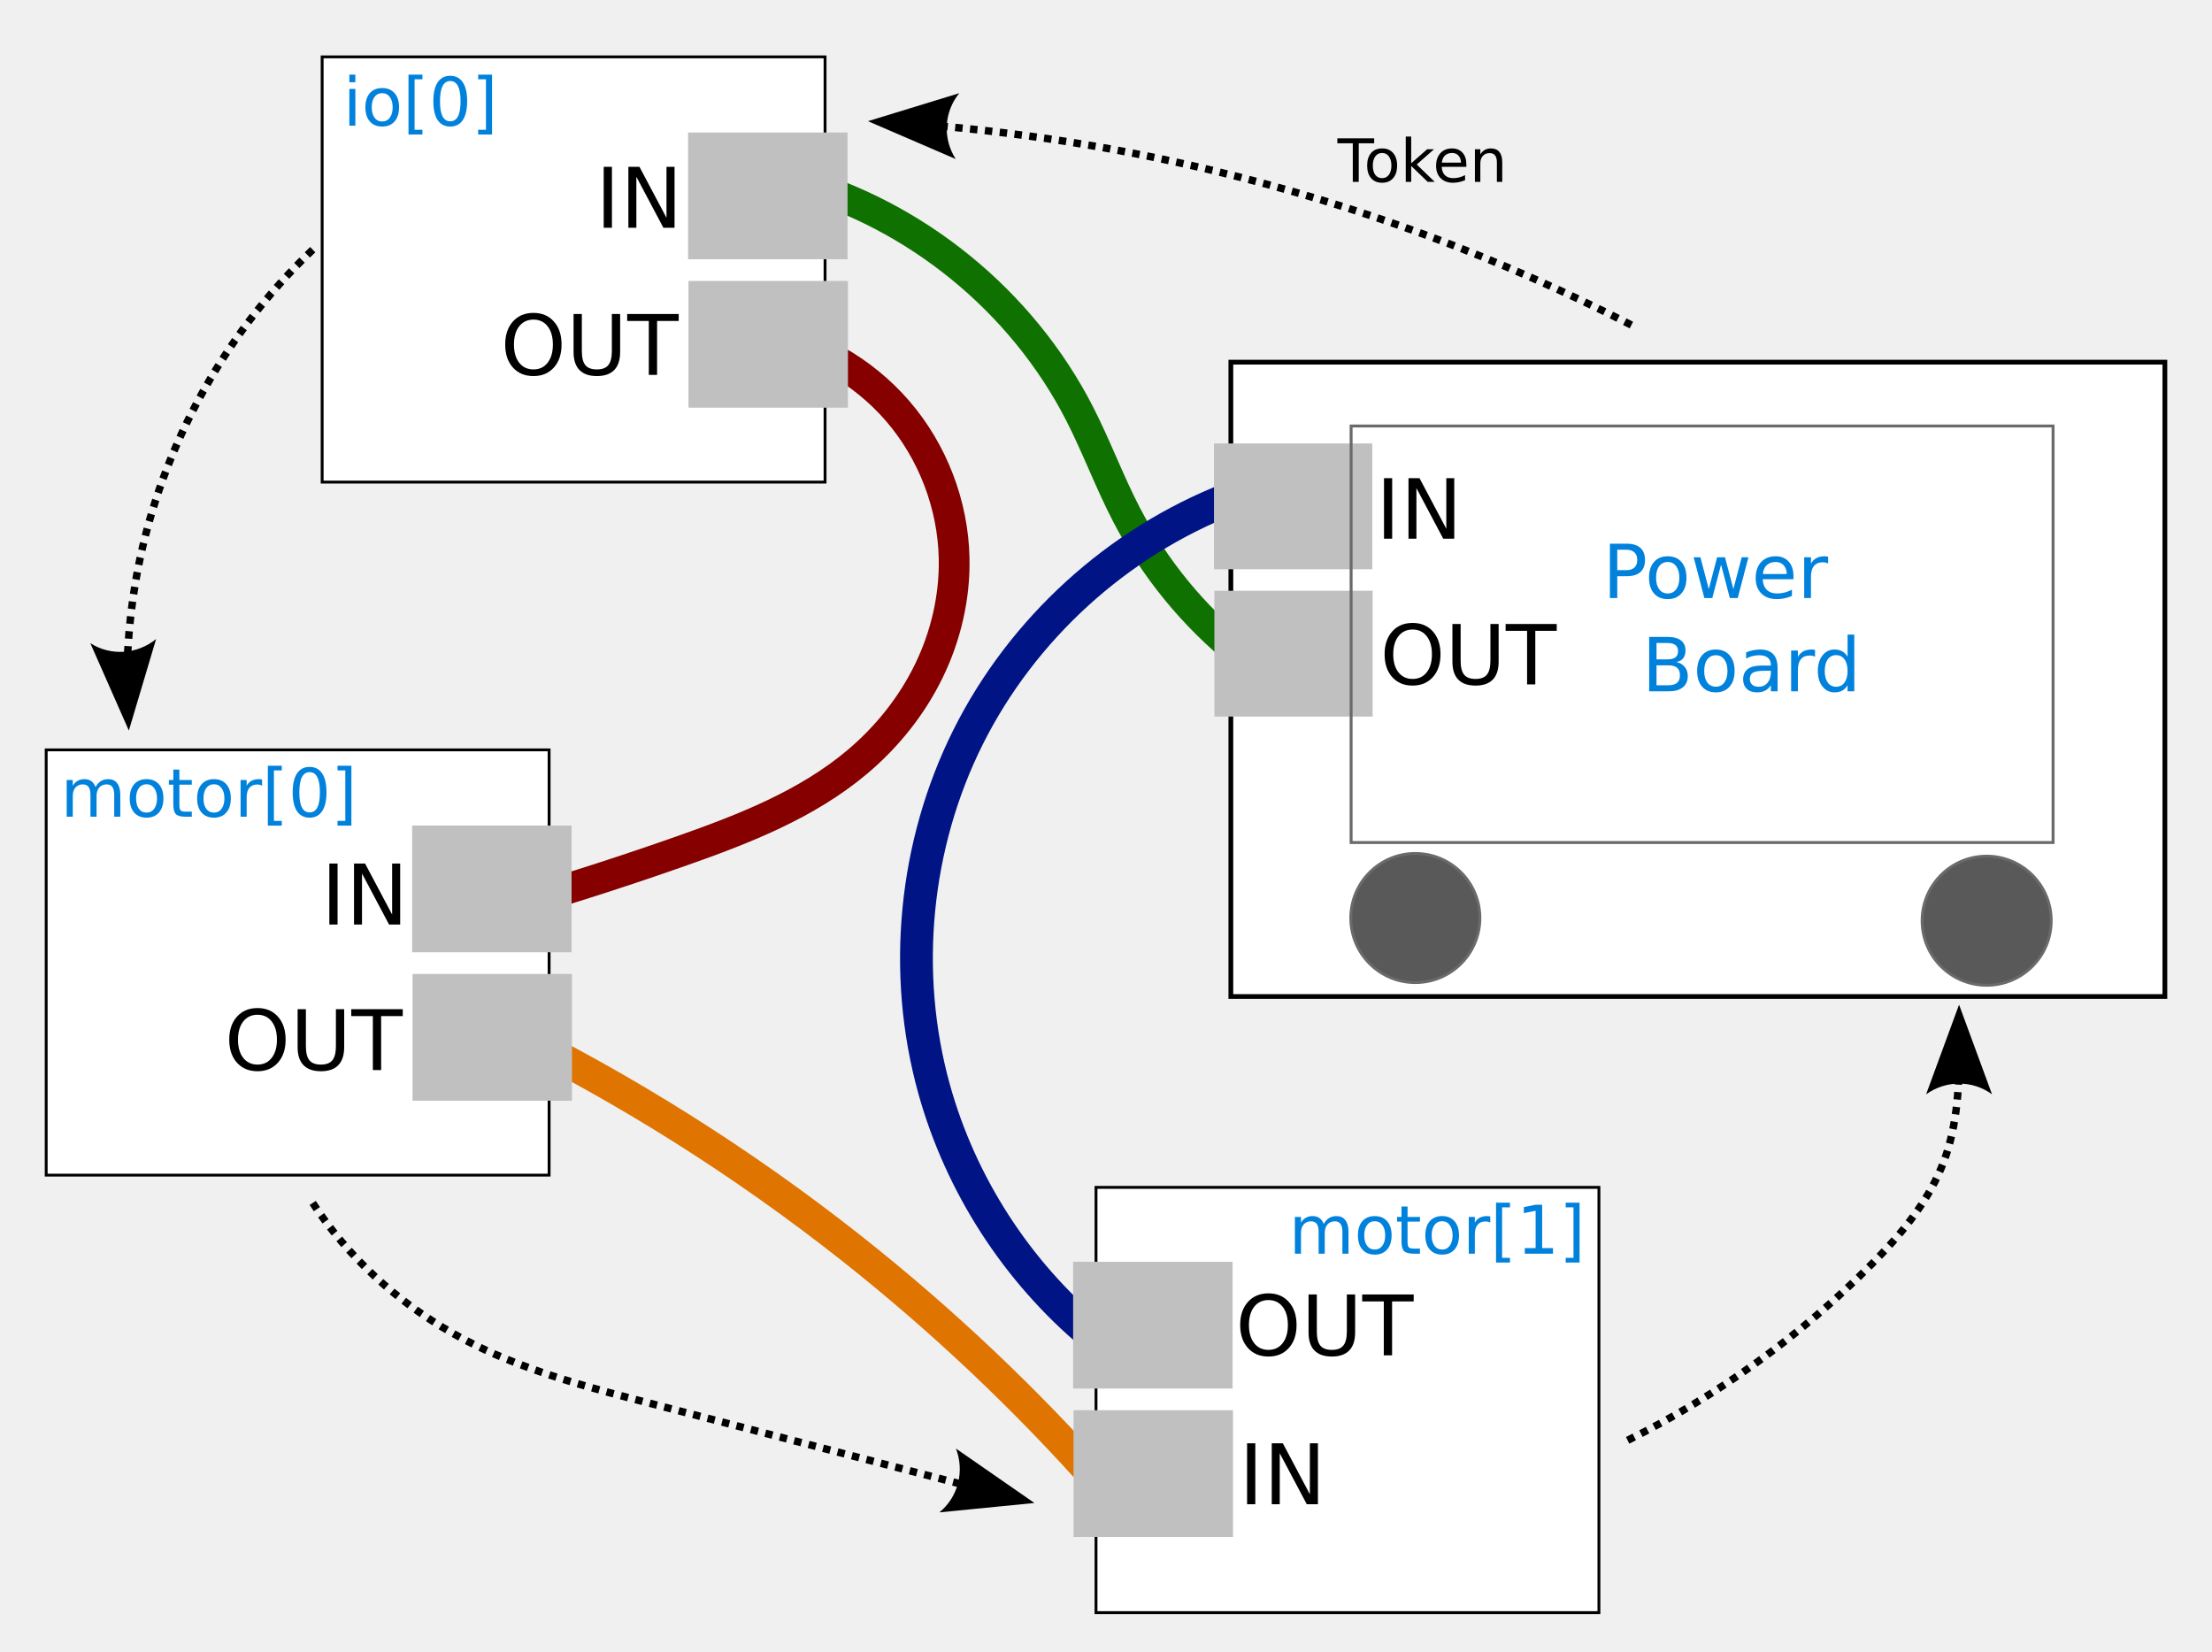
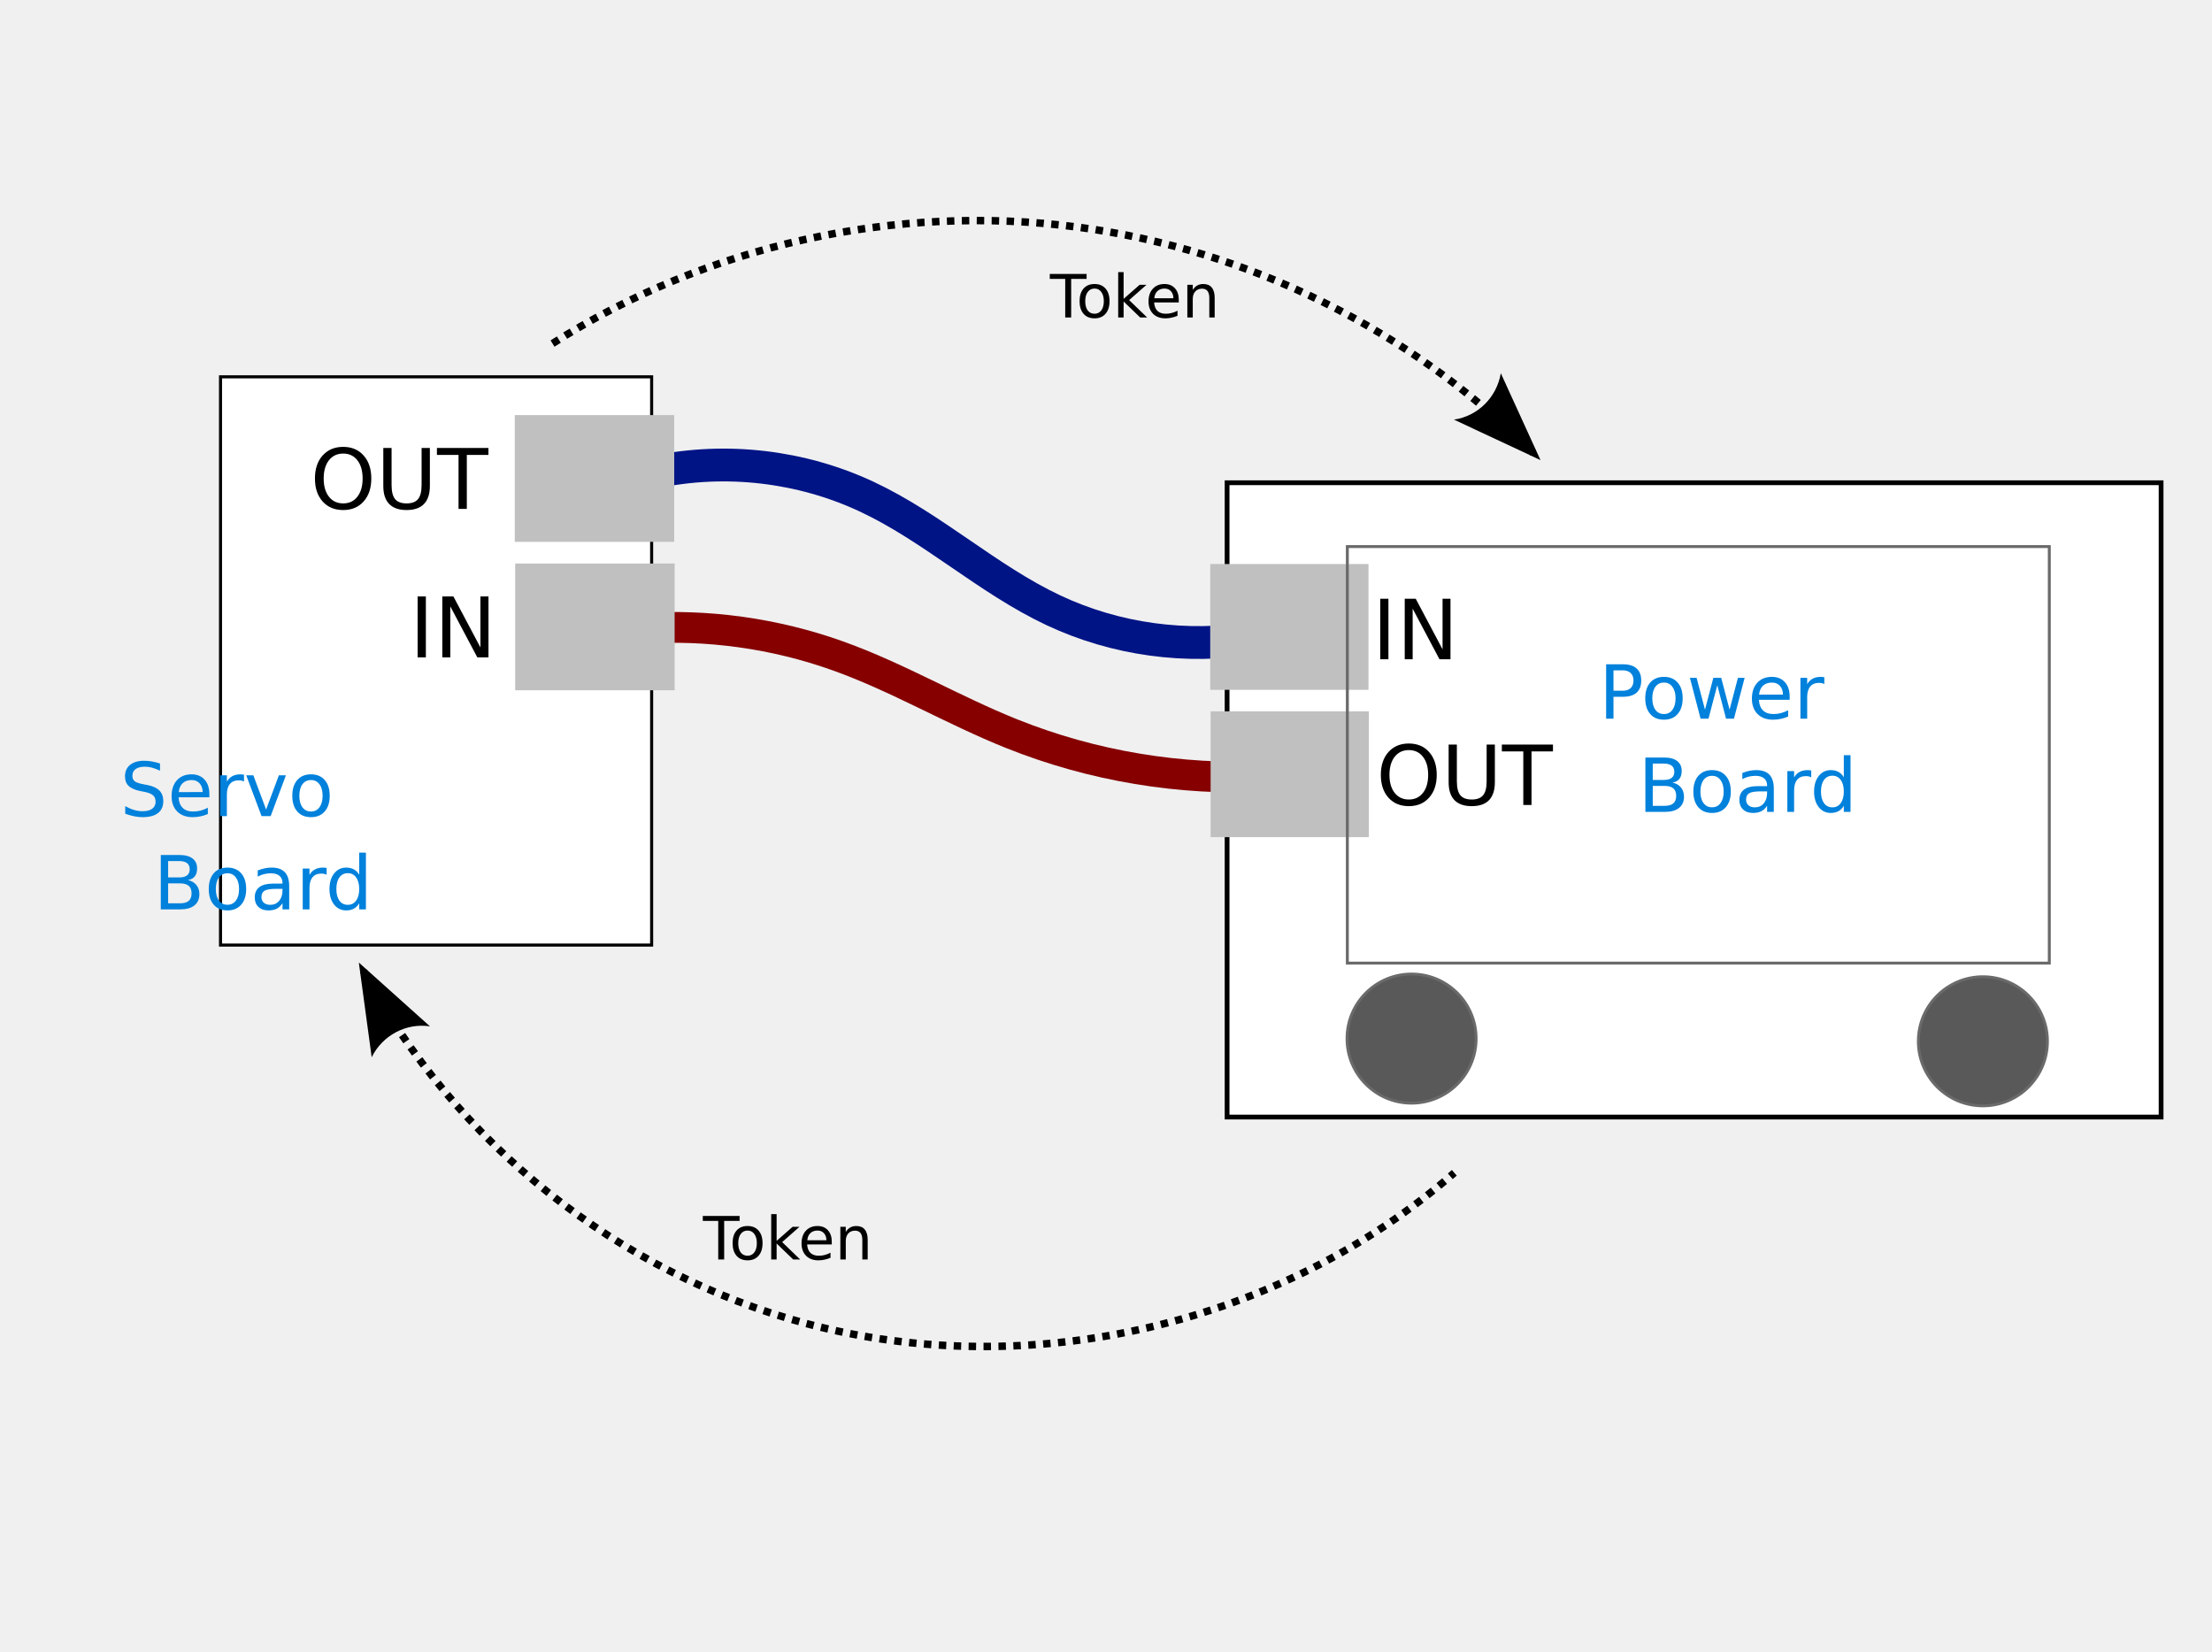
<svg xmlns="http://www.w3.org/2000/svg" width="593.06" height="442.72" id="svg2" version="1.1">
  <defs id="defs4">
+     <marker orient="auto" refY="0.0" refX="0.0" id="Arrow2Lstart" style="overflow:visible">
+       <path id="path4389" style="fill-rule:evenodd;stroke-width:0.625;stroke-linejoin:round" d="M 8.719,4.034 L -2.207,0.016 L 8.719,-4.002 C 6.973,-1.63 6.983,1.616 8.719,4.034 z " transform="scale(1.1) translate(1,0)" />
+     </marker>
    <marker orient="auto" refY="0.0" refX="0.0" id="Arrow2Lend" style="overflow:visible;">
      <path id="path3848" style="font-size:12.0;fill-rule:evenodd;stroke-width:0.625;stroke-linejoin:round;" d="M 8.719,4.034 L -2.207,0.016 L 8.719,-4.002 C 6.973,-1.63 6.983,1.616 8.719,4.034 z " transform="scale(1.1) rotate(180) translate(1,0)" />
    </marker>
  </defs>
  <g id="layer1" transform="translate(-73.60715,-43.39535)">
-     <path style="fill:none;stroke:#0f7200;stroke-width:8.08;stroke-linecap:butt;stroke-linejoin:miter;stroke-miterlimit:4;stroke-opacity:1;stroke-dasharray:none" d="m 406.374,218.879 c -12.697,-10.194 -23.24,-23.058 -30.743,-37.509 -4.588,-8.837 -8.038,-18.227 -12.577,-27.09 -15.493,-30.253 -44.083,-53.508 -76.857,-62.515" id="path3788" />
-     <path style="fill:none;stroke:#860000;stroke-width:8.249;stroke-linecap:butt;stroke-linejoin:miter;stroke-miterlimit:4;stroke-opacity:1;stroke-dasharray:none" d="m 213.153,285.495 c 14.547,-4.296 28.984,-8.966 43.29,-14.006 16.659,-5.868 33.488,-12.436 47.001,-23.81 7.974,-6.712 14.633,-15.024 19.193,-24.397 4.56,-9.373 6.997,-19.806 6.781,-30.226 -0.297,-14.37 -5.747,-28.579 -15.135,-39.462 -9.388,-10.883 -22.643,-18.36 -36.814,-20.763 l 0,0 -1.237,0" id="path3772" />
-     <path style="fill:none;stroke:#e07400;stroke-width:8.448;stroke-linecap:butt;stroke-linejoin:miter;stroke-miterlimit:4;stroke-opacity:1;stroke-dasharray:none" d="M 369.219,441.724 C 348.755,418.6 326.236,397.296 302.013,378.146 272.794,355.046 241.096,335.084 207.638,318.715" id="path3768" />
-     <path style="fill:none;stroke:#001486;stroke-width:8.793;stroke-linecap:butt;stroke-linejoin:miter;stroke-miterlimit:4;stroke-opacity:1;stroke-dasharray:none" d="m 403.318,177.044 c -30.148,11.741 -55.652,34.985 -70.131,63.919 -14.479,28.933 -17.797,63.28 -9.122,94.45 7.108,25.542 22.123,48.825 42.457,65.839 l 0,0" id="path3764" />
+     <path style="fill:none;stroke:#860000;stroke-width:8.249;stroke-linecap:butt;stroke-linejoin:miter;stroke-miterlimit:4;stroke-opacity:1;stroke-dasharray:none" d="m 245.332,211.89 c 17.887,-1.21 36.018,1.305 52.9,7.339 16.042,5.734 30.813,14.54 46.628,20.873 21.649,8.67 45.184,12.596 68.475,11.42" id="path3772" />
+     <path style="fill:none;stroke:#001486;stroke-width:8.793;stroke-linecap:butt;stroke-linejoin:miter;stroke-miterlimit:4;stroke-opacity:1;stroke-dasharray:none" d="m 409.884,214.42 c -18.144,3.048 -37.198,0.427 -53.845,-7.408 -17.718,-8.339 -32.389,-22.209 -50.13,-30.497 -17.497,-8.174 -37.657,-10.522 -56.565,-6.588" id="path3764" />
    <flowRoot xml:space="preserve" id="flowRoot3616" style="font-size:40px;font-style:normal;font-weight:normal;fill:#000000;fill-opacity:1;stroke:none;font-family:Bitstream Vera Sans">
      <flowRegion id="flowRegion3618">
        <rect id="rect3620" width="63.571" height="40" x="60.714" y="135.219" />
      </flowRegion>
      <flowPara id="flowPara3622">IN</flowPara>
    </flowRoot>
-     <rect transform="matrix(0,-1,1,0,0,0)" y="159.977" x="-172.645" height="134.835" width="114.007" id="rect3664" style="fill:#ffffff;fill-opacity:1;stroke:#000000;stroke-width:0.767;stroke-miterlimit:4;stroke-opacity:1;stroke-dasharray:none" />
-     <rect transform="matrix(0,-1,1,0,0,0)" y="258.198" x="-152.694" height="42.752" width="33.983" id="rect3666" style="fill:#c0c0c0;fill-opacity:1;stroke:#e0e0e0;stroke-width:0;stroke-miterlimit:4;stroke-opacity:1;stroke-dasharray:none" />
-     <rect transform="matrix(0,-1,1,0,0,0)" y="258.088" x="-112.901" height="42.752" width="33.983" id="rect3668" style="fill:#c0c0c0;fill-opacity:1;stroke:#e0e0e0;stroke-width:0;stroke-miterlimit:4;stroke-opacity:1;stroke-dasharray:none" />
-     <text id="text3670" y="104.463" x="233.265" style="font-size:22.424px;font-style:normal;font-weight:normal;fill:#000000;fill-opacity:1;stroke:none;font-family:Bitstream Vera Sans" xml:space="preserve">
-       <tspan id="tspan3672" y="104.463" x="233.265">IN</tspan>
+     <rect transform="matrix(0,-1,1,0,0,0)" y="132.73" x="-296.765" height="115.588" width="152.338" id="rect3664" style="fill:#ffffff;fill-opacity:1;stroke:#000000;stroke-width:0.821;stroke-miterlimit:4;stroke-opacity:1;stroke-dasharray:none" />
+     <rect transform="matrix(0,-1,1,0,0,0)" y="211.731" x="-228.456" height="42.752" width="33.983" id="rect3666" style="fill:#c0c0c0;fill-opacity:1;stroke:#e0e0e0;stroke-width:0;stroke-miterlimit:4;stroke-opacity:1;stroke-dasharray:none" />
+     <rect transform="matrix(0,-1,1,0,0,0)" y="211.621" x="-188.663" height="42.752" width="33.983" id="rect3668" style="fill:#c0c0c0;fill-opacity:1;stroke:#e0e0e0;stroke-width:0;stroke-miterlimit:4;stroke-opacity:1;stroke-dasharray:none" />
+     <text id="text3670" y="219.638" x="183.378" style="font-size:22.424px;font-style:normal;font-weight:normal;fill:#000000;fill-opacity:1;stroke:none;font-family:Bitstream Vera Sans" xml:space="preserve">
+       <tspan id="tspan3672" y="219.638" x="183.378">IN</tspan>
    </text>
-     <text id="text3674" y="143.907" x="207.809" style="font-size:22.392px;font-style:normal;font-weight:normal;fill:#000000;fill-opacity:1;stroke:none;font-family:Bitstream Vera Sans" xml:space="preserve">
-       <tspan y="143.907" x="207.809" id="tspan3676">OUT</tspan>
+     <text id="text3674" y="179.822" x="156.796" style="font-size:22.392px;font-style:normal;font-weight:normal;fill:#000000;fill-opacity:1;stroke:none;font-family:Bitstream Vera Sans" xml:space="preserve">
+       <tspan y="179.822" x="156.796" id="tspan3676">OUT</tspan>
    </text>
-     <rect style="fill:#ffffff;fill-opacity:1;stroke:#000000;stroke-width:0.767;stroke-miterlimit:4;stroke-opacity:1;stroke-dasharray:none" id="rect3678" width="114.007" height="134.835" x="-358.443" y="85.991" transform="matrix(0,-1,1,0,0,0)" />
-     <rect style="fill:#c0c0c0;fill-opacity:1;stroke:#e0e0e0;stroke-width:0;stroke-miterlimit:4;stroke-opacity:1;stroke-dasharray:none" id="rect3680" width="33.983" height="42.752" x="-338.492" y="184.212" transform="matrix(0,-1,1,0,0,0)" />
-     <rect style="fill:#c0c0c0;fill-opacity:1;stroke:#e0e0e0;stroke-width:0;stroke-miterlimit:4;stroke-opacity:1;stroke-dasharray:none" id="rect3682" width="33.983" height="42.752" x="-298.7" y="184.102" transform="matrix(0,-1,1,0,0,0)" />
-     <text xml:space="preserve" style="font-size:22.424px;font-style:normal;font-weight:normal;fill:#000000;fill-opacity:1;stroke:none;font-family:Bitstream Vera Sans" x="159.707" y="291.261" id="text3684">
-       <tspan x="159.707" y="291.261" id="tspan3686">IN</tspan>
+     <rect transform="matrix(0,-1,1,0,0,0)" y="402.602" x="-342.88" height="250.418" width="170.06" id="rect3692" style="fill:#ffffff;fill-opacity:1;stroke:#000000;stroke-width:1.277;stroke-miterlimit:4;stroke-opacity:1;stroke-dasharray:none" />
+     <rect transform="matrix(0,1,-1,0,0,0)" y="-440.512" x="194.609" height="42.432" width="33.728" id="rect3694" style="fill:#c0c0c0;fill-opacity:1;stroke:#e0e0e0;stroke-width:0;stroke-miterlimit:4;stroke-opacity:1;stroke-dasharray:none" />
+     <rect transform="matrix(0,1,-1,0,0,0)" y="-440.62" x="234.104" height="42.432" width="33.728" id="rect3696" style="fill:#c0c0c0;fill-opacity:1;stroke:#e0e0e0;stroke-width:0;stroke-miterlimit:4;stroke-opacity:1;stroke-dasharray:none" />
+     <text id="text3698" y="220.138" x="441.479" style="font-size:22.256px;font-style:normal;font-weight:normal;fill:#000000;fill-opacity:1;stroke:none;font-family:Bitstream Vera Sans" xml:space="preserve">
+       <tspan id="tspan3700" y="220.138" x="441.479">IN</tspan>
    </text>
-     <text xml:space="preserve" style="font-size:22.392px;font-style:normal;font-weight:normal;fill:#000000;fill-opacity:1;stroke:none;font-family:Bitstream Vera Sans" x="133.823" y="330.277" id="text3688">
-       <tspan id="tspan3690" x="133.823" y="330.277">OUT</tspan>
+     <text id="text3702" y="259.21" x="442.573" style="font-size:22.224px;font-style:normal;font-weight:normal;fill:#000000;fill-opacity:1;stroke:none;font-family:Bitstream Vera Sans" xml:space="preserve">
+       <tspan y="259.21" x="442.573" id="tspan3704">OUT</tspan>
    </text>
-     <rect transform="matrix(0,-1,1,0,0,0)" y="403.612" x="-310.555" height="250.418" width="170.06" id="rect3692" style="fill:#ffffff;fill-opacity:1;stroke:#000000;stroke-width:1.277;stroke-miterlimit:4;stroke-opacity:1;stroke-dasharray:none" />
-     <rect transform="matrix(0,1,-1,0,0,0)" y="-441.522" x="162.284" height="42.432" width="33.728" id="rect3694" style="fill:#c0c0c0;fill-opacity:1;stroke:#e0e0e0;stroke-width:0;stroke-miterlimit:4;stroke-opacity:1;stroke-dasharray:none" />
-     <rect transform="matrix(0,1,-1,0,0,0)" y="-441.63" x="201.779" height="42.432" width="33.728" id="rect3696" style="fill:#c0c0c0;fill-opacity:1;stroke:#e0e0e0;stroke-width:0;stroke-miterlimit:4;stroke-opacity:1;stroke-dasharray:none" />
-     <text id="text3698" y="187.813" x="442.489" style="font-size:22.256px;font-style:normal;font-weight:normal;fill:#000000;fill-opacity:1;stroke:none;font-family:Bitstream Vera Sans" xml:space="preserve">
-       <tspan id="tspan3700" y="187.813" x="442.489">IN</tspan>
+     <rect style="fill:#ffffff;fill-opacity:0;stroke:#6a6a6a;stroke-width:0.783;stroke-miterlimit:4;stroke-opacity:1;stroke-dasharray:none" id="rect3708" width="188.204" height="111.67" x="434.843" y="189.93" />
+     <path style="fill:#595959;fill-opacity:1;stroke:#6a6a6a;stroke-width:1;stroke-miterlimit:4;stroke-opacity:1;stroke-dasharray:none" id="path3710" d="m 84.853,694.263 c 0,12.553 -10.176,22.728 -22.728,22.728 -12.553,0 -22.728,-10.176 -22.728,-22.728 0,-12.553 10.176,-22.728 22.728,-22.728 12.553,0 22.728,10.176 22.728,22.728 z" transform="matrix(0.7616064,0,0,0.7616064,404.7502,-206.915)" />
+     <path transform="matrix(0.7616064,0,0,0.7616064,557.926,-206.192)" d="m 84.853,694.263 c 0,12.553 -10.176,22.728 -22.728,22.728 -12.553,0 -22.728,-10.176 -22.728,-22.728 0,-12.553 10.176,-22.728 22.728,-22.728 12.553,0 22.728,10.176 22.728,22.728 z" id="path3714" style="fill:#595959;fill-opacity:1;stroke:#6a6a6a;stroke-width:1;stroke-miterlimit:4;stroke-opacity:1;stroke-dasharray:none" />
+     <text xml:space="preserve" style="font-size:30.464px;font-style:normal;font-weight:normal;text-align:center;text-anchor:middle;fill:#0081dc;fill-opacity:1;stroke:none;font-family:Bitstream Vera Sans" x="566.389" y="236.059" id="text3716">
+       <tspan id="tspan3718" x="566.389" y="236.059" style="font-size:20px;text-align:center;text-anchor:middle">Power</tspan>
+       <tspan x="566.389" y="261.059" id="tspan3720" style="font-size:20px;text-align:center;text-anchor:middle">Board</tspan>
    </text>
-     <text id="text3702" y="226.885" x="443.584" style="font-size:22.224px;font-style:normal;font-weight:normal;fill:#000000;fill-opacity:1;stroke:none;font-family:Bitstream Vera Sans" xml:space="preserve">
-       <tspan y="226.885" x="443.584" id="tspan3704">OUT</tspan>
+     <path style="fill:none;stroke:#000000;stroke-width:2;stroke-linecap:butt;stroke-linejoin:miter;stroke-miterlimit:4;stroke-opacity:1;stroke-dasharray:2, 2;stroke-dashoffset:0;marker-end:none;marker-start:url(#Arrow2Lstart)" d="m 97.48,260.387 c 24.361,45.958 68.438,81.032 118.693,94.449 59.808,15.968 127.122,0.314 173.746,-40.406" id="path4658" transform="translate(73.60715,43.39535)" />
+     <path style="fill:none;stroke:#000000;stroke-width:2;stroke-linecap:butt;stroke-linejoin:miter;stroke-miterlimit:4;stroke-opacity:1;stroke-dasharray:2, 2;stroke-dashoffset:0;marker-end:none;marker-start:url(#Arrow2Lstart)" d="M 484.739,164.887 C 452.14,131.994 408.426,110.318 362.511,104.278 313.819,97.872 262.991,109.167 221.595,135.592" id="path4846" />
+     <text xml:space="preserve" style="font-size:40px;font-style:normal;font-weight:normal;fill:#000000;fill-opacity:1;stroke:none;font-family:Bitstream Vera Sans" x="262.08" y="381.053" id="text5222">
+       <tspan id="tspan5224" x="262.08" y="381.053" style="font-size:16px">Token</tspan>
    </text>
-     <rect style="fill:#ffffff;fill-opacity:0;stroke:#6a6a6a;stroke-width:0.783;stroke-miterlimit:4;stroke-opacity:1;stroke-dasharray:none" id="rect3708" width="188.204" height="111.67" x="435.853" y="157.605" />
-     <path style="fill:#595959;fill-opacity:1;stroke:#6a6a6a;stroke-width:1;stroke-miterlimit:4;stroke-opacity:1;stroke-dasharray:none" id="path3710" d="m 84.853,694.263 c 0,12.553 -10.176,22.728 -22.728,22.728 -12.553,0 -22.728,-10.176 -22.728,-22.728 0,-12.553 10.176,-22.728 22.728,-22.728 12.553,0 22.728,10.176 22.728,22.728 z" transform="matrix(0.7616064,0,0,0.7616064,405.7604,-239.2398)" />
-     <path transform="matrix(0.7616064,0,0,0.7616064,558.9361,-238.5169)" d="m 84.853,694.263 c 0,12.553 -10.176,22.728 -22.728,22.728 -12.553,0 -22.728,-10.176 -22.728,-22.728 0,-12.553 10.176,-22.728 22.728,-22.728 12.553,0 22.728,10.176 22.728,22.728 z" id="path3714" style="fill:#595959;fill-opacity:1;stroke:#6a6a6a;stroke-width:1;stroke-miterlimit:4;stroke-opacity:1;stroke-dasharray:none" />
-     <text xml:space="preserve" style="font-size:30.464px;font-style:normal;font-weight:normal;text-align:center;text-anchor:middle;fill:#0081dc;fill-opacity:1;stroke:none;font-family:Bitstream Vera Sans" x="567.399" y="203.734" id="text3716">
-       <tspan id="tspan3718" x="567.399" y="203.734" style="font-size:20px;text-align:center;text-anchor:middle">Power</tspan>
-       <tspan x="567.399" y="228.734" id="tspan3720" style="font-size:20px;text-align:center;text-anchor:middle">Board</tspan>
+     <text xml:space="preserve" style="font-size:40px;font-style:normal;font-weight:normal;fill:#000000;fill-opacity:1;stroke:none;font-family:Bitstream Vera Sans" x="355.108" y="128.509" id="text5222-6">
+       <tspan id="tspan5224-6" x="355.108" y="128.509" style="font-size:16px">Token</tspan>
    </text>
-     <rect transform="matrix(0,1,-1,0,0,0)" y="-502.295" x="361.725" height="134.835" width="114.007" id="rect3722" style="fill:#ffffff;fill-opacity:1;stroke:#000000;stroke-width:0.767;stroke-miterlimit:4;stroke-opacity:1;stroke-dasharray:none" />
-     <rect transform="matrix(0,1,-1,0,0,0)" y="-404.074" x="381.676" height="42.752" width="33.983" id="rect3724" style="fill:#c0c0c0;fill-opacity:1;stroke:#e0e0e0;stroke-width:0;stroke-miterlimit:4;stroke-opacity:1;stroke-dasharray:none" />
-     <rect transform="matrix(0,1,-1,0,0,0)" y="-404.183" x="421.469" height="42.752" width="33.983" id="rect3726" style="fill:#c0c0c0;fill-opacity:1;stroke:#e0e0e0;stroke-width:0;stroke-miterlimit:4;stroke-opacity:1;stroke-dasharray:none" />
-     <text id="text3728" y="446.683" x="405.763" style="font-size:22.424px;font-style:normal;font-weight:normal;fill:#000000;fill-opacity:1;stroke:none;font-family:Bitstream Vera Sans" xml:space="preserve">
-       <tspan id="tspan3730" y="446.683" x="405.763">IN</tspan>
-     </text>
-     <text id="text3732" y="406.765" x="404.866" style="font-size:22.392px;font-style:normal;font-weight:normal;fill:#000000;fill-opacity:1;stroke:none;font-family:Bitstream Vera Sans" xml:space="preserve">
-       <tspan y="406.765" x="404.866" id="tspan3734">OUT</tspan>
-     </text>
-     <text xml:space="preserve" style="font-size:40px;font-style:normal;font-weight:normal;fill:#0081dc;fill-opacity:1;stroke:none;font-family:Bitstream Vera Sans" x="165.571" y="77.076" id="text3802">
-       <tspan id="tspan3804" x="165.571" y="77.076" style="font-size:18px;fill:#0081dc;fill-opacity:1">io[0]</tspan>
-     </text>
-     <text xml:space="preserve" style="font-size:40px;font-style:normal;font-weight:normal;fill:#0081dc;fill-opacity:1;stroke:none;font-family:Bitstream Vera Sans" x="89.857" y="262.362" id="text3810">
-       <tspan id="tspan3812" x="89.857" y="262.362" style="font-size:18px;fill:#0081dc;fill-opacity:1">motor[0]</tspan>
-     </text>
-     <text id="text3814" y="379.505" x="419.143" style="font-size:40px;font-style:normal;font-weight:normal;fill:#0081dc;fill-opacity:1;stroke:none;font-family:Bitstream Vera Sans" xml:space="preserve">
-       <tspan style="font-size:18px;fill:#0081dc;fill-opacity:1" y="379.505" x="419.143" id="tspan3816">motor[1]</tspan>
-     </text>
-     <path style="fill:none;stroke:#000000;stroke-width:2;stroke-linecap:butt;stroke-linejoin:miter;stroke-opacity:1;marker-end:url(#Arrow2Lend);stroke-miterlimit:4;stroke-dasharray:2, 2;stroke-dashoffset:0;fill-opacity:1" d="M 83.843,66.943 C 59.09,90.501 42.179,122.164 36.365,155.837 c -2.127,12.323 -2.807,24.895 -2.02,37.376" id="path4466" transform="translate(73.60715,43.39535)" />
-     <path style="fill:none;stroke:#000000;stroke-width:2;stroke-linecap:butt;stroke-linejoin:miter;stroke-opacity:1;marker-end:url(#Arrow2Lend);stroke-miterlimit:4;stroke-dasharray:2, 2;stroke-dashoffset:0;fill-opacity:1" d="m 83.843,322.512 c 9.406,14.434 22.471,26.391 37.457,34.888 14.986,8.498 31.731,13.31 48.406,17.64 l 105.056,27.274" id="path4658" transform="translate(73.60715,43.39535)" />
-     <path style="fill:none;stroke:#000000;stroke-width:2;stroke-linecap:butt;stroke-linejoin:miter;stroke-opacity:1;marker-end:url(#Arrow2Lend);stroke-miterlimit:4;stroke-dasharray:2, 2;stroke-dashoffset:0;fill-opacity:1" d="M 437.396,87.146 C 401.834,68.97 364.107,55.035 325.269,45.73 295.777,38.664 265.647,34.263 235.366,32.598" id="path4846" transform="translate(73.60715,43.39535)" />
-     <path style="fill:none;stroke:#000000;stroke-width:2;stroke-linecap:butt;stroke-linejoin:miter;stroke-opacity:1;marker-end:url(#Arrow2Lend);stroke-miterlimit:4;stroke-dasharray:2, 2;stroke-dashoffset:0;fill-opacity:1" d="m 436.386,386.151 c 24.311,-12.05 46.6,-28.166 65.66,-47.477 7.415,-7.513 14.32,-15.784 18.409,-25.515 4.089,-9.731 4.825,-20.498 4.825,-31.053 l 0,-10.102" id="path5034" transform="translate(73.60715,43.39535)" />
-     <text xml:space="preserve" style="font-size:40px;font-style:normal;font-weight:normal;fill:#000000;fill-opacity:1;stroke:none;font-family:Bitstream Vera Sans" x="432.211" y="92.156" id="text5222">
-       <tspan id="tspan5224" x="432.211" y="92.156" style="font-size:16px">Token</tspan>
+     <text xml:space="preserve" style="font-size:30.464px;font-style:normal;font-weight:normal;text-align:center;text-anchor:middle;fill:#0081dc;fill-opacity:1;stroke:none;font-family:Bitstream Vera Sans" x="168.35" y="262.192" id="text3716-6">
+       <tspan id="tspan3718-8" x="168.35" y="262.192" style="font-size:20px;text-align:center;text-anchor:middle">Servo</tspan>
+       <tspan x="168.35" y="287.192" id="tspan3720-1" style="font-size:20px;text-align:center;text-anchor:middle">Board</tspan>
    </text>
  </g>
</svg>
